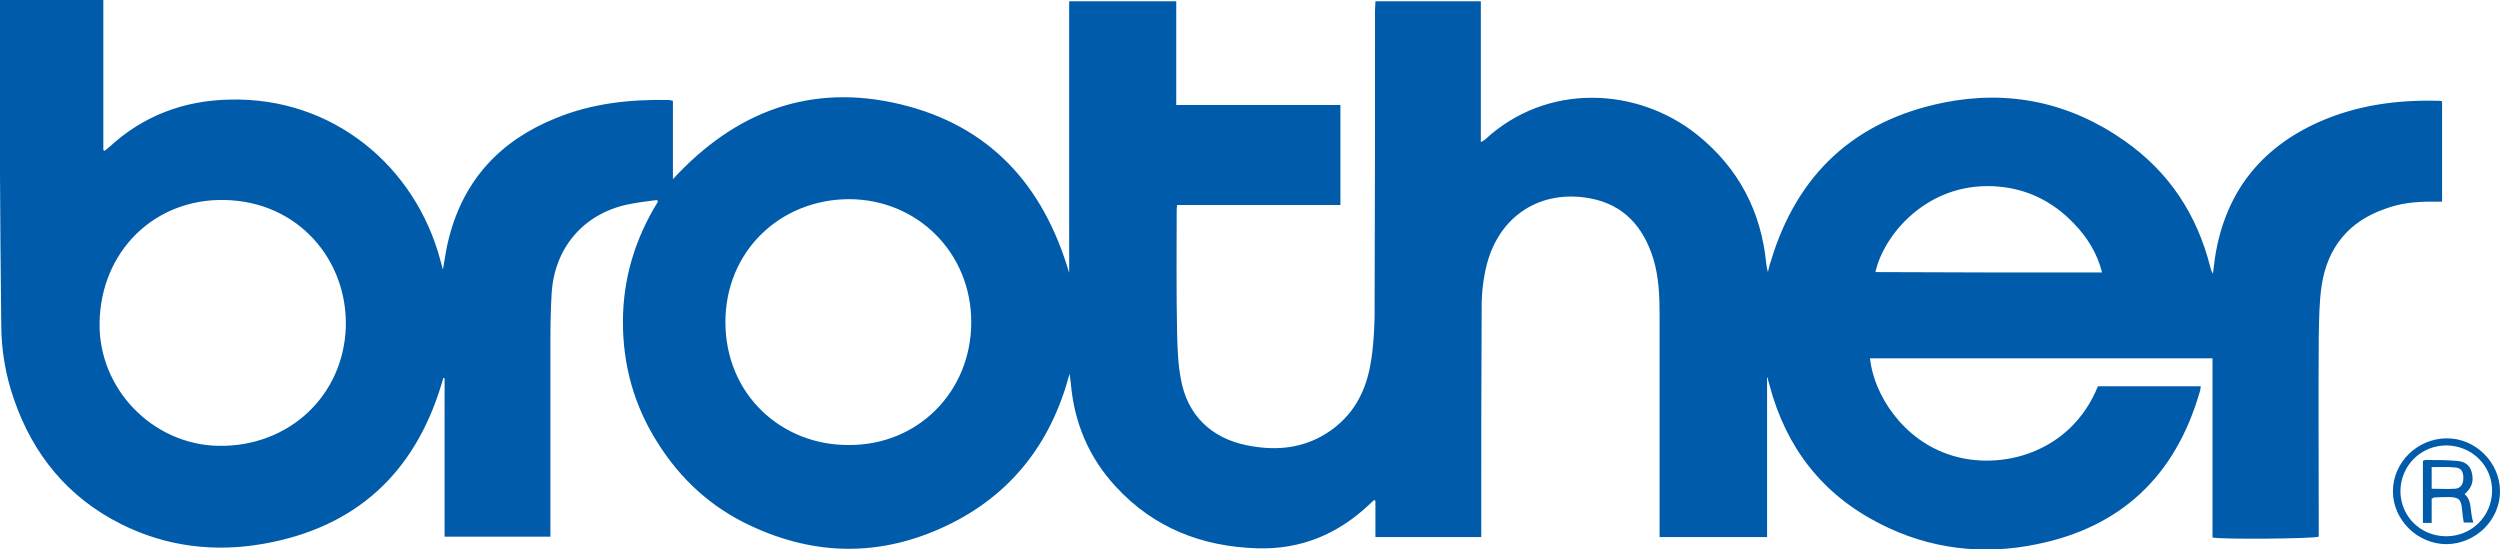
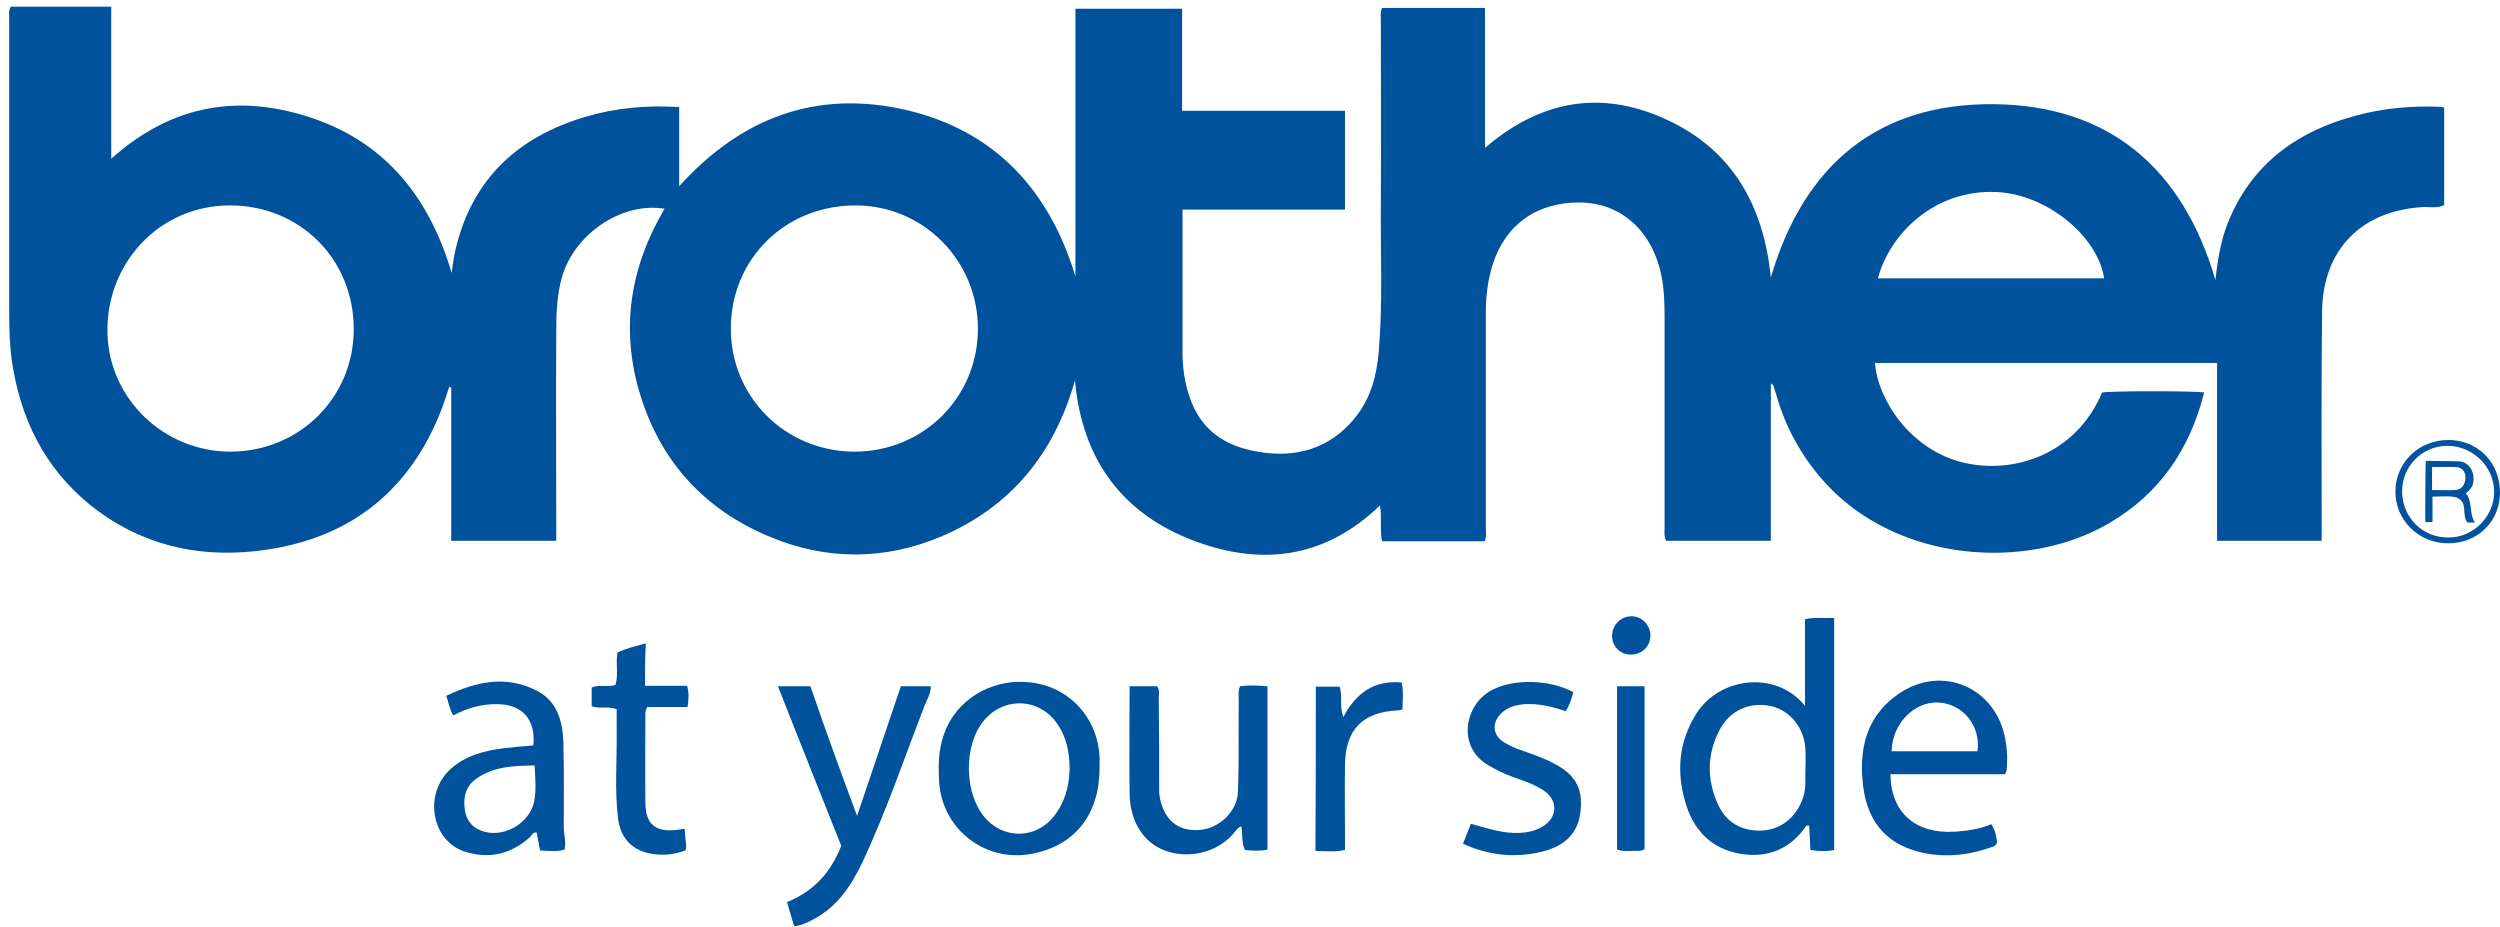
- <svg xmlns="http://www.w3.org/2000/svg" version="1.2" baseProfile="tiny" id="Layer_1" x="0px" y="0px" viewBox="0 0 600 131.7" xml:space="preserve">
-   <g>
-     <path fill="#005CAB" d="M424.1,90.6c0,12.8,0,25.4,0,38.3c-8.6,0-17.1,0-25.8,0c0-0.8,0-1.4,0-2.1c0-17.1,0-34.2,0-51.4   c0-4.5-0.2-9-1.5-13.3c-2.4-7.7-7.1-13-15.2-14.5c-11.9-2.2-21.8,4.2-24.8,16c-0.8,3.2-1.2,6.6-1.2,9.8c-0.1,17.7-0.1,35.4-0.1,53   c0,0.7,0,1.4,0,2.5c-8.5,0-16.9,0-25.4,0c0-3.1,0-5.9,0-8.7c-0.1-0.1-0.2-0.1-0.3-0.2c-0.4,0.4-0.8,0.7-1.2,1.1   c-7.5,7.1-16.4,10.8-26.8,10.5c-13.3-0.4-24.9-4.9-34-14.8c-6.5-7-10-15.4-10.8-24.8c-0.1-0.8-0.2-1.5-0.3-2.3   c-4.4,16.6-14,29.1-29.6,36.5s-31.3,7.3-46.9,0c-9.5-4.4-16.9-11.2-22.4-20c-5.6-8.8-8.3-18.5-8.3-28.9s2.9-20,8.4-28.9   c-0.1-0.1-0.1-0.2-0.2-0.4c-2.4,0.3-4.8,0.6-7.2,1.1c-10.5,2.3-17.4,10.4-18.1,21.2c-0.2,3.6-0.3,7.1-0.3,10.7   c0,15.2,0,30.4,0,45.5c0,0.7,0,1.4,0,2.3c-8.6,0-16.9,0-25.4,0c0-12.7,0-25.4,0-38c-0.1,0-0.2-0.1-0.3-0.1   c-0.2,0.6-0.3,1.2-0.5,1.7c-6.5,21.3-20.6,34.2-42.6,38.1c-11.8,2.1-23.4,0.7-34.2-4.7c-12.8-6.4-21.2-16.7-25.8-30.1   c-2-5.8-3-11.8-3-17.9C0,52.5-0.1,27.2-0.1,1.8C-0.1,1.2-0.1,0.7,0,0c8.3,0,16.4,0,24.8,0c0,12.1,0,24.1,0,36   c0.1,0.1,0.2,0.1,0.3,0.2c0.3-0.3,0.7-0.5,1-0.8c8.2-7.6,18-11.3,29.1-11.5c24.7-0.6,44.5,16,50.5,38.6c0.2,0.7,0.4,1.4,0.6,2.2   c0.5-2.7,0.8-5.3,1.5-7.8c3.6-13.9,12.4-23.2,25.5-28.5c8.7-3.6,17.9-4.6,27.3-4.4c0.2,0,0.5,0.1,0.9,0.2c0,6.2,0,12.3,0,18.8   c15-16.3,33.1-23.1,54.5-18c21.4,5.1,34.4,19.3,40.6,40.5c0-21.9,0-43.5,0-65.2c8.6,0,17,0,25.7,0c0,8.2,0,16.4,0,24.9   c13.3,0,26.3,0,39.4,0c0,8,0,15.9,0,24c-13,0-26.1,0-39.2,0c-0.1,0.7-0.1,1.2-0.1,1.6c0,9.7-0.1,19.3,0.1,29   c0.1,3.7,0.2,7.5,0.9,11.1c1.5,8.7,7.3,14.3,16,16c6.1,1.2,12,0.9,17.6-2.1c6.9-3.8,10.6-9.8,11.9-17.3c0.7-3.8,0.9-7.6,1-11.4   c0.1-24.5,0.1-49,0.1-73.6c0-0.7,0.1-1.4,0.1-2.2c8.4,0,16.8,0,25.3,0c0,11.2,0,22.3,0,33.8c0.5-0.3,0.8-0.4,1-0.6   c14.9-13.8,36.7-12.6,51-1.1c9.8,7.9,15.3,18.3,16.5,30.9c0.1,0.7,0.2,1.3,0.4,2c0.2-0.9,0.4-1.8,0.7-2.6   c6.3-21,20.2-33.8,41.6-38.1c15.6-3.1,30.2,0,43.3,9.2c10.7,7.5,17.4,17.7,20.6,30.4c0.1,0.5,0.3,1,0.6,1.5   c0.2-1.3,0.3-2.6,0.5-3.9c2.4-15.4,10.8-26.2,24.9-32.5c9.2-4.1,19-5.4,29-5.1c0.2,0,0.3,0.1,0.6,0.1c0,8,0,15.9,0,24.1   c-1,0-1.9,0-2.8,0c-3.7,0-7.4,0.4-10.8,1.7c-8.8,3-13.9,9.3-15.3,18.4c-0.6,4-0.6,8-0.7,12.1c-0.1,15.4,0,30.9,0,46.3   c0,0.7,0,1.3,0,1.9c-1.3,0.5-23.4,0.7-25.5,0.2c0-14.3,0-28.6,0-43c-27.5,0-54.8,0-82.2,0c0.9,8.7,7.9,19.7,19.6,23.3   c11.8,3.7,28.6-0.5,35.1-16.6c8.1,0,16.3,0,24.7,0c-0.1,0.7-0.2,1.3-0.4,1.8c-5.8,19.7-18.7,32-38.9,36.1   c-13,2.7-25.8,1.2-37.7-4.9c-13.8-7-22.5-18.2-26.5-33.2c-0.1-0.4-0.2-0.9-0.4-1.3C424.4,90.8,424.3,90.7,424.1,90.6z M23.9,77.4   c-0.3,15.9,12.7,29.3,28.5,29.6c17,0.3,30.1-12.1,30.6-28.6c0.4-15.9-11.3-30-29-30.4C37.1,47.6,24.2,60.3,23.9,77.4z M233.1,77.3   c0-16.6-12.9-29.5-29.4-29.5c-16.6,0.1-29.6,12.6-29.6,29.5c0,17.4,13.5,29.6,29.6,29.5C220.3,106.9,233.1,94,233.1,77.3z    M504.5,65.4c-1.2-4.7-3.6-8.5-6.8-11.8c-5.3-5.5-11.6-8.5-19.2-8.9c-16-0.8-26.4,11.6-28.4,20.6C468.1,65.4,486.2,65.4,504.5,65.4   z" />
-     <path fill="#005CAB" d="M587.2,130.6c-7,0-12.9-5.8-12.9-12.7c0-6.9,5.8-12.6,12.8-12.7c7-0.1,12.9,5.8,12.9,12.7   C600,124.8,594.2,130.5,587.2,130.6z M587.2,106.9c-6.2,0-11,4.8-11.1,10.9c0,6.1,4.8,10.9,11,10.9c6.1,0,10.9-4.8,11-10.8   C598.2,111.9,593.4,107,587.2,106.9z" />
-     <path fill="#005CAB" d="M593.6,125.4c-0.9,0-1.5,0-2.3,0c-0.2-1.1-0.3-2-0.4-3c-0.2-2.6-0.8-3.1-3.3-3.1c-1.1,0-2.3,0-3.4,0.1   c-0.1,0-0.3,0.1-0.6,0.3c0,1.8,0,3.8,0,5.8c-0.8,0-1.4,0-2.1,0c0-5,0-9.9,0-14.9c0.3-0.1,0.6-0.3,1-0.2c2.3,0,4.7,0,7,0.2   c1.8,0.1,3.2,0.8,3.7,2.7c0.5,1.8,0.2,3.5-1.3,4.9c-0.1,0.1-0.2,0.2-0.4,0.4C593.4,120.1,592.7,122.8,593.6,125.4z M583.6,112.1   c0,1.8,0,3.4,0,5.2c1.9,0,3.8,0.1,5.6,0c1.4-0.1,2-1.1,2-2.6s-0.5-2.4-1.9-2.5C587.4,112,585.6,112.1,583.6,112.1z" />
-   </g>
+ <svg xmlns="http://www.w3.org/2000/svg" version="1.2" baseProfile="tiny" id="Layer_1" x="0px" y="0px" viewBox="0 0 600 222.3" overflow="inherit" xml:space="preserve">
+   <path fill="#00529C" d="M271.1,164.7c2.3,0,4.5,0,6.6,0c0.7,0.9,0.4,2,0.4,2.9c0.1,7.3,0.1,14.5,0.1,21.8c0,0.6,0,1.2,0.1,1.7  c1,5.6,4.2,8.4,9.4,8.1c4.7-0.2,9.3-4.4,9.4-9.2c0.3-7.3,0.1-14.7,0.2-22c0-1.1-0.2-2.1,0.3-3.3c2.1-0.3,4.3-0.2,6.6,0  c0,13.1,0,26.1,0,39.2c-1.8,0.4-3.5,0.3-5.4,0.1c-0.9-1.8-0.5-3.7-0.9-5.7c-1,0.4-1.4,1.3-2,1.9c-5.5,6.2-15.9,6.5-21.1,0.7  c-2.7-3.1-3.7-6.9-3.7-10.8C271,181.8,271.1,173.4,271.1,164.7z" />
+   <path fill="#00529C" d="M205.7,195.8c3.6-10.7,7.1-20.9,10.5-31.1c2.5,0,4.8,0,7.2,0c0,1.7-0.8,3-1.4,4.4  c-4.9,12.6-9.2,25.4-14.9,37.6c-2.7,5.7-6,10.8-11.8,13.9c-1.5,0.8-2.9,1.5-4.7,1.7c-0.6-1.9-1.1-3.8-1.7-5.8  c6.4-2.6,10.5-7.1,13-13.5c-5-12.6-10.1-25.3-15.2-38.3c2.8,0,5.1,0,7.8,0C198,174.9,201.7,185.1,205.7,195.8z" />
+   <path fill="#00529C" d="M377.6,166.1c-0.4,1.6-0.9,3.1-1.8,4.6c-3.2-1.1-6.5-1.9-9.9-1.7c-2.2,0.2-4.2,0.7-5.8,2.4  c-2.1,2.2-1.8,5.1,0.8,6.7c2,1.3,4.3,2,6.6,2.8c1.6,0.6,3.2,1.2,4.8,2c5.7,2.8,7.7,6.1,7,12c-0.6,5.3-4,8.1-8.8,9.4  c-6.6,1.7-13,1.1-19.4-1.8c0.7-1.7,1.3-3.2,1.9-4.8c4,1.1,7.7,2.4,11.8,2.2c1.8-0.1,3.6-0.5,5.2-1.4c3.9-2.2,4.1-6.5,0.3-8.9  c-2.3-1.5-4.9-2.3-7.4-3.2c-2-0.7-3.9-1.7-5.8-2.8c-7.6-4.5-5.5-14.7,1-18C363.2,162.9,371.7,163,377.6,166.1z" />
+   <path fill="#00529C" d="M154.8,164.6c3.7,0,6.8,0,10.1,0c0.5,1.7,0.4,3.2,0.1,5.1c-3.2,0-6.5,0-9.7,0c-0.2,0.6-0.4,0.9-0.4,1.2  c0,7.3-0.1,14.7,0,22c0.1,4.9,2.4,6.8,7.3,6.3c0.6-0.1,1.3-0.2,2.1-0.3c0.1,1.5,0.3,2.9,0.4,4.2c0,0.3-0.1,0.6-0.2,1  c-2.9,1.1-5.8,1.3-8.7,0.7c-4.3-0.9-7-3.9-7.5-8.6c-0.8-6.8-0.2-13.7-0.3-20.5c0-1.9,0-3.7,0-5.5c-2.1-0.8-4.1,0-6-0.7  c0-1.5,0-2.9,0-4.5c1.8-0.8,3.7,0,5.7-0.6c0.8-2.5,0-5.2,0.5-7.8c2.1-1,4.3-1.5,6.8-2.2C154.8,157.9,154.8,161.1,154.8,164.6z" />
+   <path fill="#00529C" d="M315.8,164.8c1.8,0,3.7,0,5.7,0c0.8,2.2-0.1,4.6,0.9,7.3c3.1-5.9,7.5-8.9,14-8.3c0.5,2.2,0.2,4.3,0.2,6.5  c-0.5,0.1-0.9,0.2-1.2,0.2c-8.4,0.4-12.5,4.6-12.6,13.1c-0.1,5.9,0,11.7,0,17.6c0,0.9,0,1.8,0,2.8c-2.4,0.5-4.6,0.3-7.1,0.2  C315.8,191,315.8,178,315.8,164.8z" />
+   <path fill="#00529C" d="M388.1,164.7c2.3,0,4.3,0,6.6,0c0,13.1,0,26.1,0,39.1c-0.8,0.5-1.5,0.4-2.3,0.4c-1.4,0-2.8,0.2-4.3-0.3  C388.1,191,388.1,178,388.1,164.7z" />
+   <path fill="#00529C" d="M396.1,152.5c0,2.6-2,4.6-4.7,4.6c-2.6,0-4.5-2-4.5-4.5c0-2.6,2.1-4.7,4.7-4.7  C394,147.9,396.1,150,396.1,152.5z" />
+   <path fill="#00529C" d="M584.9,25.6c-6.5-0.2-13,0.4-19.3,2.1c-13.7,3.6-24.4,11-30.3,24.3c-2.1,4.7-3,9.7-3.6,15.2  C523.8,40.2,506,25.3,478.6,25c-27.9-0.3-45.7,14.6-53.6,41.6c-1.7-17.1-9.1-30.4-24.6-37.7c-15.6-7.4-30.4-5.1-44,6.6  c0-11.6,0-22.6,0-33.6c-8.4,0-16.6,0-24.7,0c-0.5,1.1-0.3,2.1-0.3,3c0,14.7,0.1,29.4,0,44.1c-0.1,11.8,0.5,23.6-0.5,35.4  c-0.5,5.9-2,11.4-5.8,16c-6.1,7.4-14.2,9.6-23.3,8c-9.9-1.7-15.3-7.1-17.3-16.8c-0.5-2.3-0.7-4.7-0.7-7.1c0-10.5,0-32.8,0-34.2  c12.6,0,26.1,0,39,0c0-8.1,0-15.8,0-23.7c-13.1,0-25.9,0-39.1,0c0-8.3,0-16.4,0-24.5c-8.7,0-17,0-25.6,0c0,21.6,0,42.9,0,64.2  c-6.3-20.7-19.3-34.9-40.6-39.9c-21.3-4.9-39.4,1.6-54.5,18.3c0-6.8,0-12.9,0-19c-7.9-0.5-15.4,0.2-22.7,2.4  c-16,4.8-26.9,14.8-30.9,31.5c-0.5,1.9-0.7,3.9-1,5.9c-5.2-17.6-15.4-30.9-33-37c-17.6-6.1-34-3.6-48.7,9.6c0-12.5,0-24.4,0-36.5  c-8.3,0-16.2,0-24.1,0C2,2.6,2.2,3.4,2.2,4.2c0,23.3,0,46.5,0,69.8c0,5,0.1,9.9,1,14.8c2.5,13.9,8.9,25.4,20.4,33.9  c12.2,8.9,26,11.4,40.6,9.2c20.5-3.1,34.5-14.6,41.9-34c0.6-1.6,1.1-3.3,1.7-5c0.2,0,0.3,0,0.5,0.1c0,12.2,0,24.5,0,36.8  c8.5,0,16.8,0,25.2,0c0-1.3,0-2.4,0-3.4c0-15.4-0.1-30.9,0-46.3c0-4.6,0.1-9.2,1.4-13.7c3-10.3,14.4-18,24.6-16.3  c-8.4,14.2-10.7,29.3-5.7,45.1c5,15.9,15.5,27.2,30.9,33.6c13.6,5.7,27.5,5.7,41.1,0c16.8-7.1,27.2-19.9,32.2-37.5  c1.6,18.1,10.5,31.2,27.3,38c16.5,6.6,32.2,5.2,45.9-8c0.5,3.2-0.1,6,0.5,8.6c8.3,0,16.5,0,24.6,0c0.5-1.1,0.3-2.1,0.3-3.1  c0-17.3,0-34.6,0-52c0-3.8,0.5-7.6,1.6-11.2c3.1-9.8,10.8-15.2,21.3-15c9.1,0.2,16.2,6.1,18.8,15.7c1.1,4,1.2,8.1,1.2,12.3  c0,16.7,0,33.3,0,50c0,1-0.2,2.1,0.4,3.2c8.2,0,16.5,0,25.1,0c0-12.7,0-25.1,0-37.8c0.4,0.3,0.5,0.4,0.6,0.5  c0.2,0.6,0.4,1.3,0.6,1.9c2.2,7.9,6,14.9,11.5,21.1c17.6,19.7,49,21.6,68.6,10c12.1-7.1,19.3-17.8,22.7-31.3  c-2.3-0.4-22.4-0.4-24.5,0c-6.1,14.6-20.9,19.8-33.4,16.8c-12.7-3.1-20.5-15.2-21.1-23.9c27.3,0,54.5,0,82.1,0c0,14.4,0,28.6,0,42.7  c8.6,0,16.8,0,25.1,0c0-1.3,0-2.4,0-3.4c0-17.2-0.1-34.5,0.1-51.7c0.2-14.8,9.4-24.1,24.1-25c1.7-0.1,3.6,0.4,5.2-0.5  c0-7.9,0-15.6,0-23.4C585.9,25.7,585.4,25.6,584.9,25.6z M55.4,108.4c-16.2,0-29.2-12.8-29.6-28.3c-0.5-16.6,12.2-30.8,29.4-30.8  c16.8,0,29.7,12.9,29.7,29.7C84.9,95.4,71.9,108.3,55.4,108.4z M205,108.4c-16.6-0.1-29.7-13.2-29.6-29.7  c0.1-16.7,13.2-29.5,30.1-29.4c16.2,0.1,29.2,13.3,29.2,29.6C234.7,95.4,221.6,108.4,205,108.4z M450.7,66.8  c2.7-10.3,13.3-21.5,28.7-20.7c11.7,0.6,24,10.4,25.6,20.7C487,66.8,468.9,66.8,450.7,66.8z" />
+   <path fill="#00529C" d="M433.2,148.6c0,6.9,0,13.7,0,20.8c-7.2-8.8-20.7-6.7-26.1,1.9c-4.2,6.7-4.8,13.9-2.6,21.3  c1.9,6.6,6.2,11.1,13.1,12.3c6.5,1.1,12-1,15.9-6.7c0.1-0.1,0.3,0,0.7-0.1c0.1,1.9,0.2,3.8,0.3,5.9c2.1,0.3,4,0.4,5.7,0  c0-18.7,0-37.1,0-55.7C437.6,148.4,435.5,148.1,433.2,148.6z M433.3,184.9c-0.1,1.6,0.2,3.8-0.4,6c-1.4,4.8-5,8-9.6,8.4  c-5,0.4-9.1-1.8-11.1-6.5c-2.6-5.9-2.5-11.9,0.5-17.6c2.4-4.7,7.3-6.9,12.5-5.7c4.6,1.1,8,5.5,8.1,10.6  C433.4,181.5,433.3,182.9,433.3,184.9z" />
+   <path fill="#00529C" d="M263.9,181.7c-0.4-8.3-5.7-15.1-13.4-17.3c-8.3-2.3-17,0.7-21.7,7.4c-3.3,4.8-3.8,10.2-3.4,15.9  c0.7,11.3,11.1,19.4,22.3,17.2c10.4-2,16.2-9.5,16.2-20.7C263.9,183.4,263.9,182.5,263.9,181.7z M252.7,196.2  c-4.1,4.9-11.2,5.2-15.7,0.7c-5.8-5.8-6-18.5-0.4-24.5c5-5.3,13.1-4.7,17.2,1.4c2,2.9,2.9,6.3,2.9,10.8  C256.6,188.9,255.5,192.8,252.7,196.2z" />
+   <path fill="#00529C" d="M481.3,177.6c-2.1-12.5-15.1-18.3-25.6-11.1c-7.9,5.4-9.7,13.5-8.5,22.5c1.2,8.9,6.2,14.1,14.9,15.8  c5.3,1,10.5,0.4,15.6-1.4c0.6-0.2,1.3-0.3,1.6-1.2c-0.2-1.4-0.4-3-1.4-4.4c-2.8,1.2-5.7,1.6-8.7,1.8c-9.4,0.6-15.4-4.5-15.5-13.8  c4.7,0,9.3,0,13.9,0c4.6,0,9.2,0,13.6,0c0.6-1.1,0.4-1.9,0.5-2.7C481.8,181.2,481.6,179.4,481.3,177.6z M474.6,180.3  c-6.9,0-13.7,0-20.6,0c0.1-6.6,5.4-12,11.3-11.7C471.2,169,475.4,174.2,474.6,180.3z" />
+   <path fill="#00529C" d="M135.3,198.4c0-6.8,0.1-13.7-0.1-20.5c-0.2-5-1.6-9.8-6.5-12.2c-7.3-3.7-14.5-2.1-21.6,1.3  c0.6,1.7,0.8,3.3,1.7,4.7c3.4-1.8,6.9-2.8,10.7-2.7c5.9,0.1,9.1,3.7,8.5,9.9c-2.4,0.2-4.9,0.4-7.3,0.7c-4.6,0.6-9.1,1.8-12.6,5  c-6.6,6.1-4.5,17.5,3.8,19.9c5.7,1.7,10.9,0.4,15.3-3.6c0.4-0.4,0.6-1.2,1.6-1.1c0.3,1.4,0.5,2.8,0.8,4.3c2.1,0.1,4,0.4,5.9-0.2  C135.9,202,135.3,200.2,135.3,198.4z M128.2,192.4c-1.1,5.1-7,8.6-12,7.2c-2.5-0.7-4.2-2.4-4.6-5c-0.5-3,0-5.8,2.7-7.7  c4.2-3,9-3.1,14-3.2C128.5,186.9,128.7,189.7,128.2,192.4z" />
+   <path fill="#00529C" d="M587.6,105.6c-7.1,0-12.7,5.4-12.7,12.4c0,6.9,5.6,12.4,12.7,12.4c7.1,0,12.4-5.3,12.4-12.2  C600,111,594.7,105.6,587.6,105.6z M587.7,129c-6.2,0.1-11.1-4.7-11.2-11c0-6.1,4.8-11,10.9-11c6,0,11.1,4.9,11.2,10.9  C598.7,123.8,593.7,129,587.7,129z" />
+   <path fill="#00529C" d="M591.8,118.4c0.7-0.5,1.1-1.1,1.5-1.7c1-2.3-0.1-6-3.5-6c-2.8,0-4.6-0.1-7.6-0.1c-0.1,0-0.2,14.7-0.1,14.7  c0.4,0,1.2,0,1.7,0c0-2.4,0-4.1,0-6.1c1.9,0,4.7-0.3,6,0.3c2.6,1.2,0.9,4.2,2.4,5.9c0.5,0,1.2,0,1.8,0  C592.5,123.3,593.5,120.3,591.8,118.4z M589.4,117.6c-1.8,0.1-3.6,0-5.7,0c0-2,0-4.2,0-5.5c2.2,0,3.9-0.1,5.8,0  c1.5,0.1,2.3,1.2,2.2,2.7C591.6,116.3,590.9,117.4,589.4,117.6z" />
</svg>
